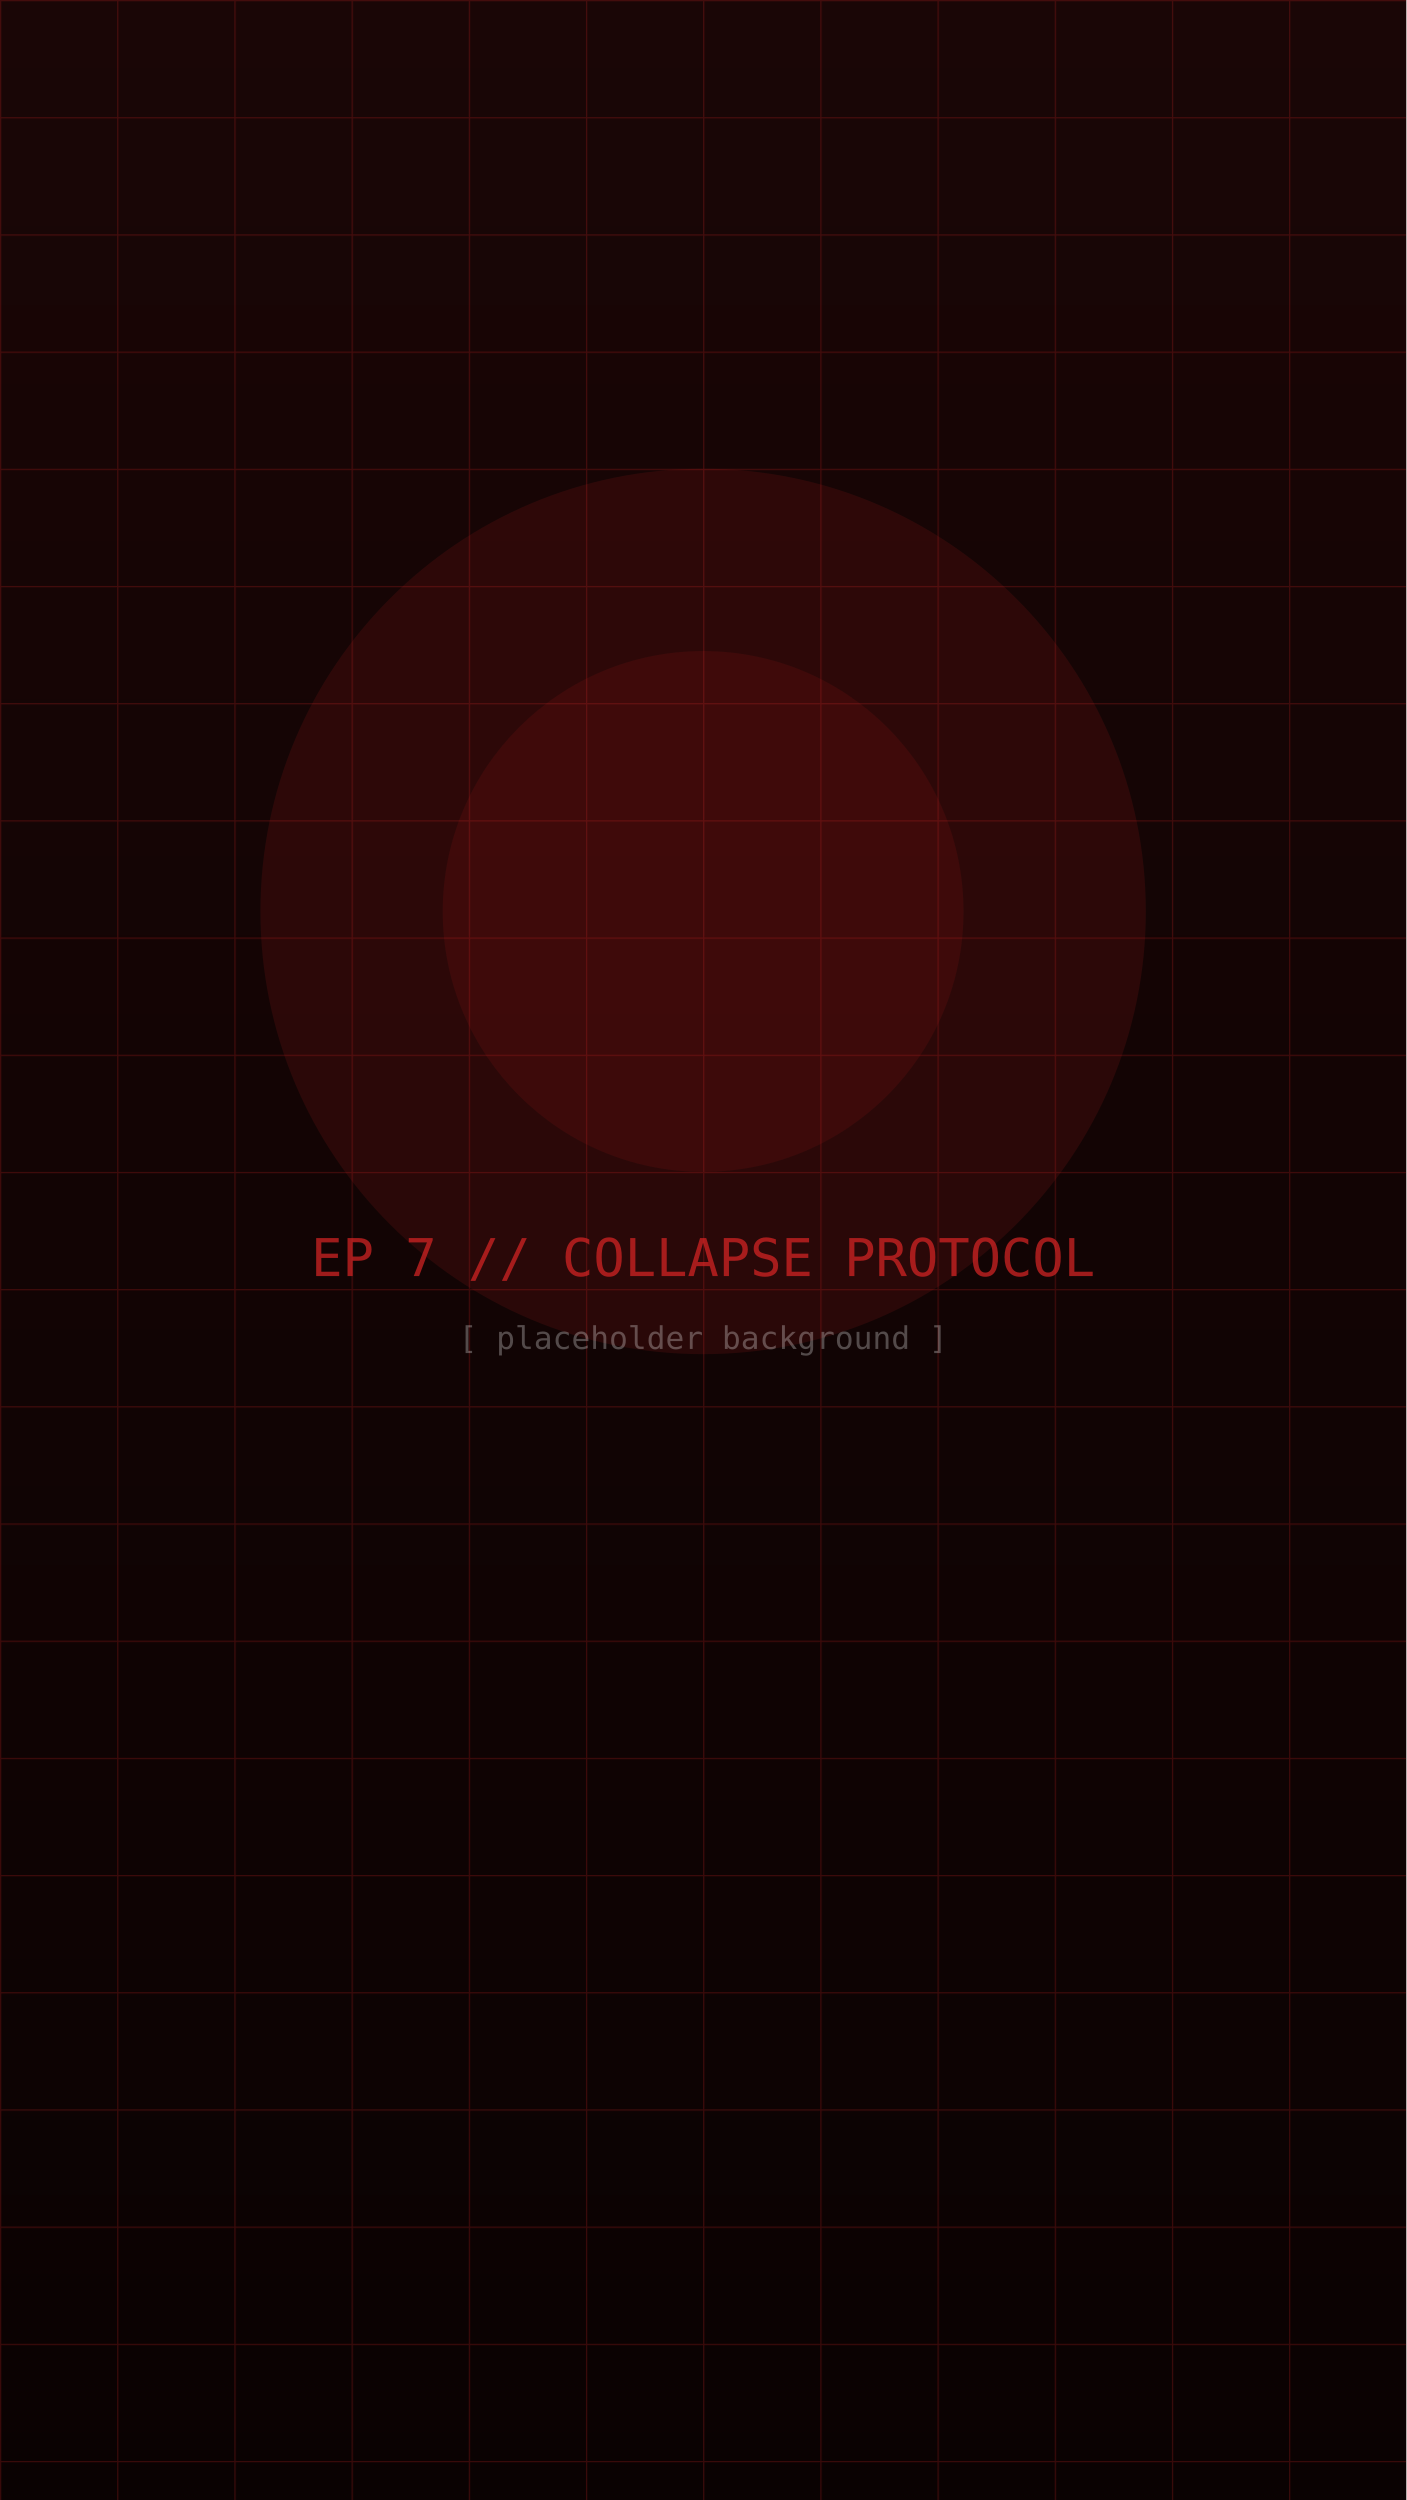
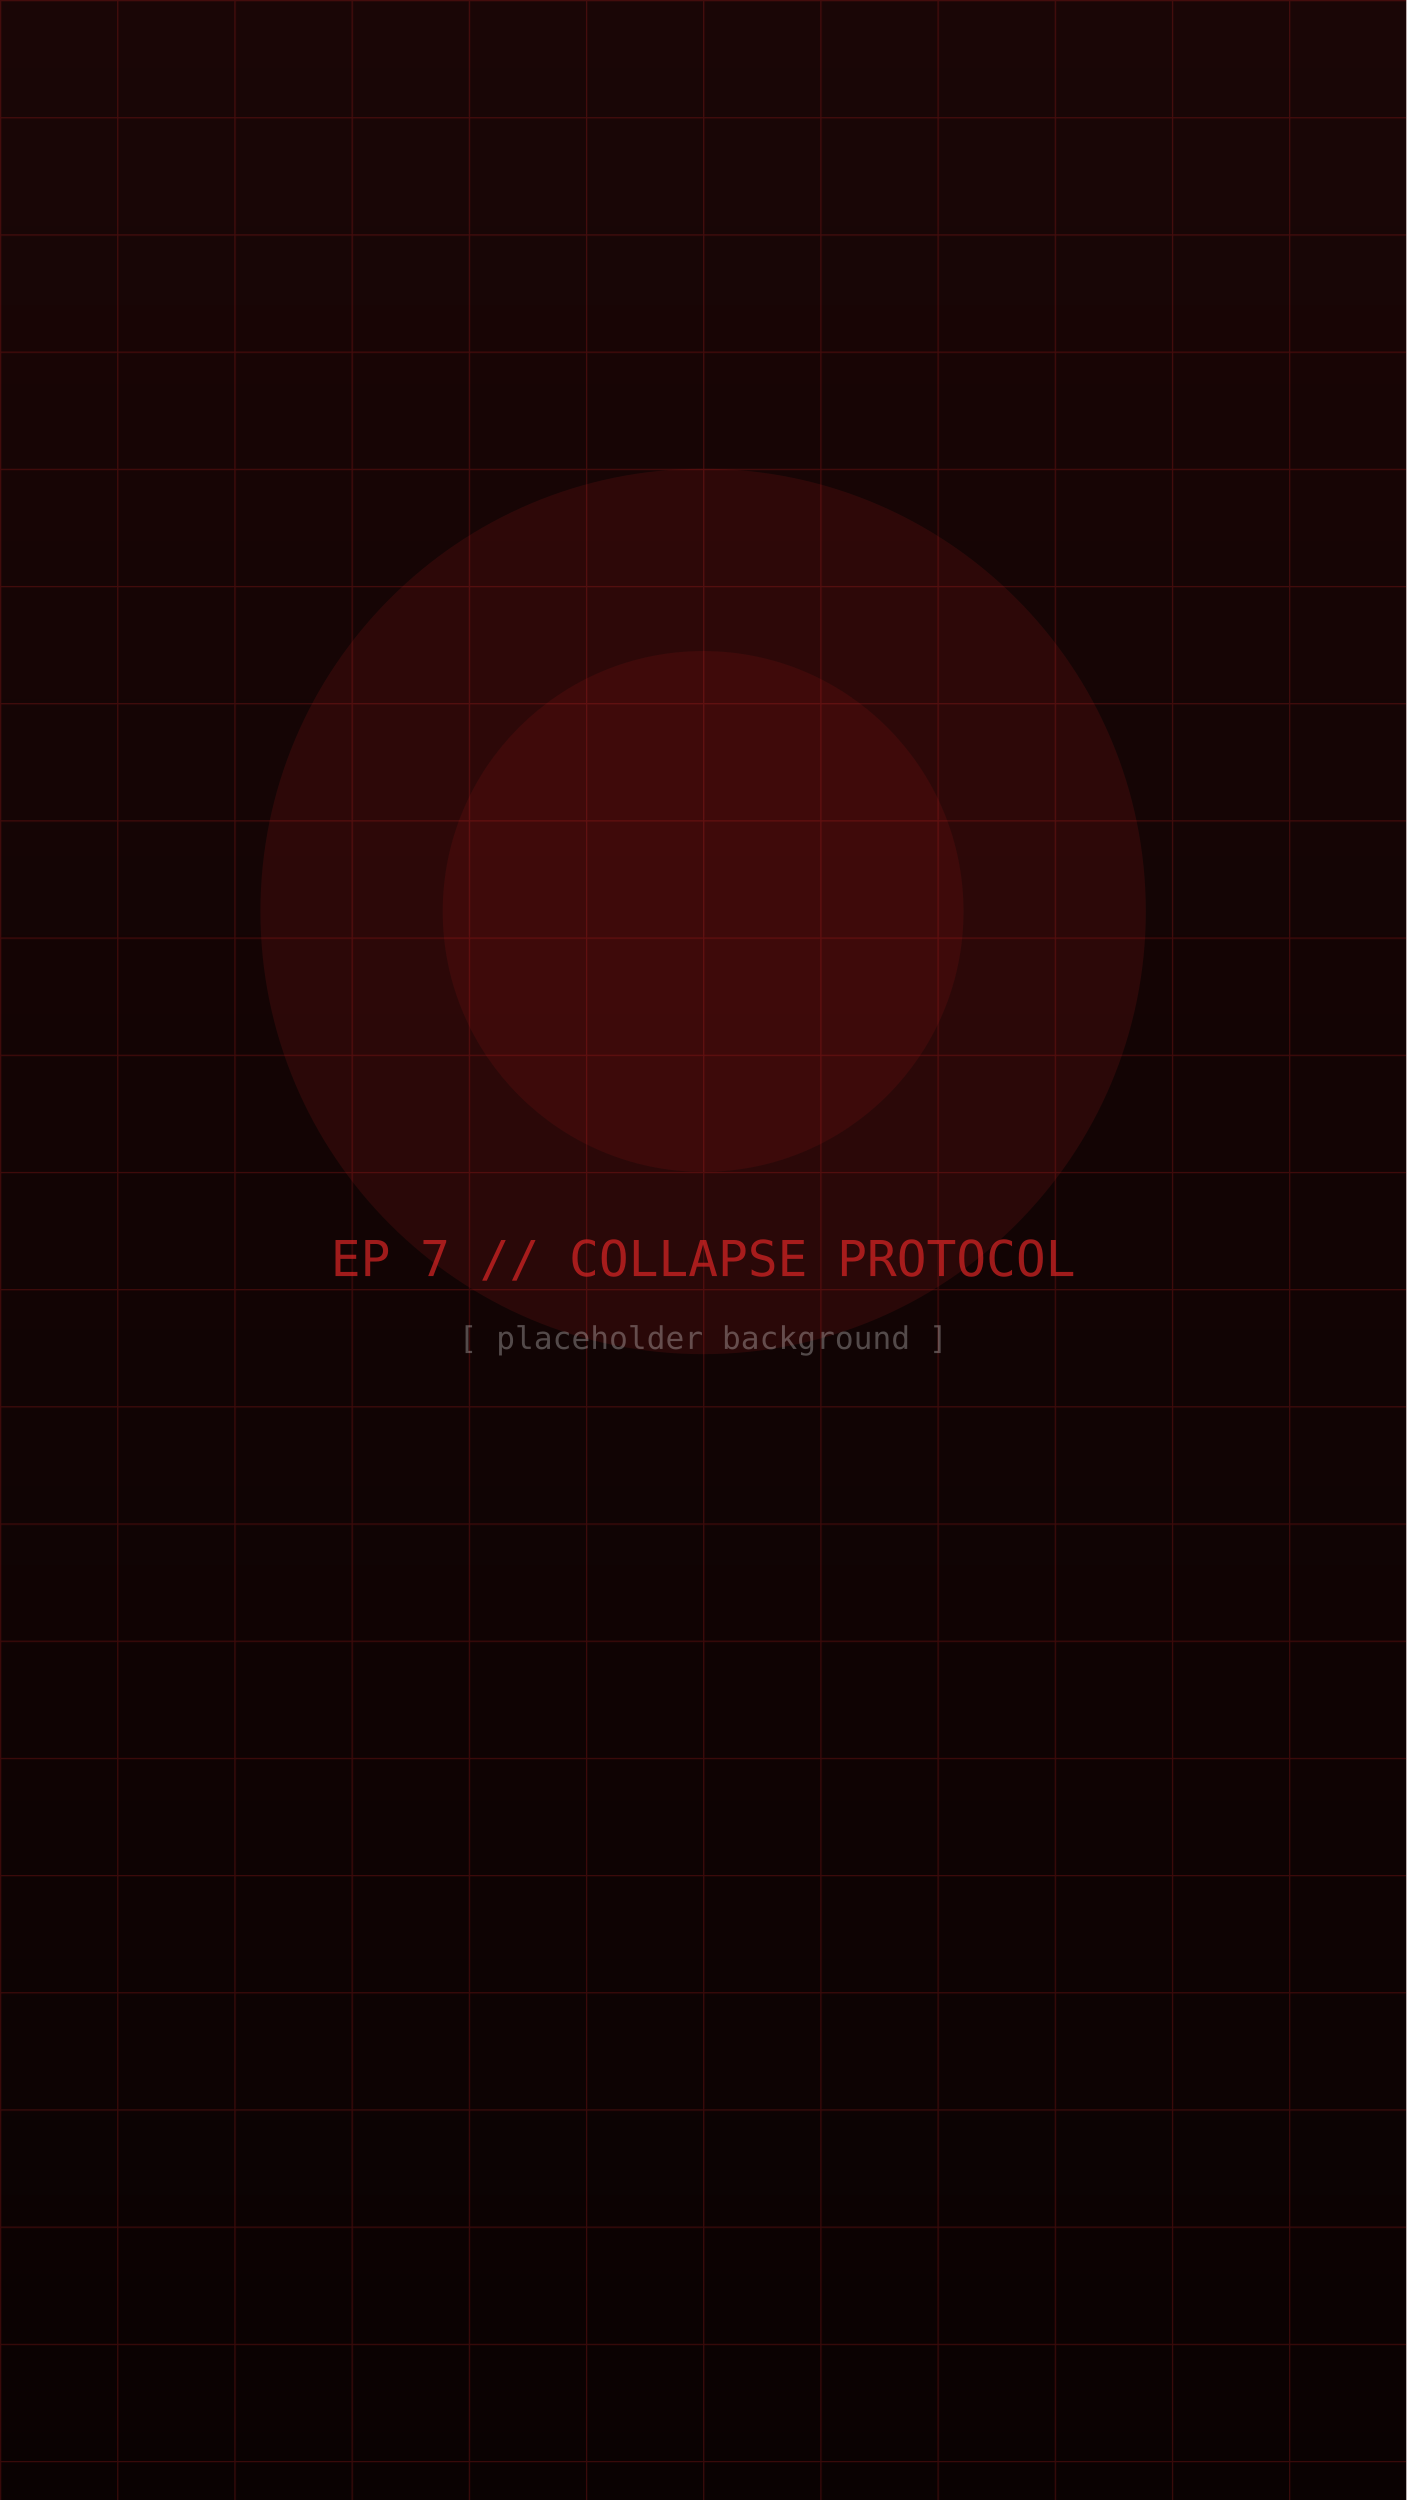
<svg xmlns="http://www.w3.org/2000/svg" width="1080" height="1920" viewBox="0 0 1080 1920">
  <defs>
    <linearGradient id="g" x1="0" y1="0" x2="0" y2="1">
      <stop offset="0" stop-color="#1a0606" />
      <stop offset="1" stop-color="#0a0202" />
    </linearGradient>
    <pattern id="grid" width="90" height="90" patternUnits="userSpaceOnUse">
      <path d="M90 0H0V90" fill="none" stroke="#dc2626" stroke-opacity="0.22" stroke-width="2" />
    </pattern>
  </defs>
  <rect width="1080" height="1920" fill="url(#g)" />
  <rect width="1080" height="1920" fill="url(#grid)" />
  <circle cx="540" cy="700" r="340" fill="#dc2626" fill-opacity="0.12" />
  <circle cx="540" cy="700" r="200" fill="#dc2626" fill-opacity="0.10" />
-   <text x="540" y="980" font-family="monospace" font-size="40" fill="#dc2626" fill-opacity="0.7" text-anchor="middle">EP 7 // COLLAPSE PROTOCOL</text>
+   <text x="540" y="980" font-family="monospace" font-size="38" fill="#dc2626" fill-opacity="0.7" text-anchor="middle">EP 7 // COLLAPSE PROTOCOL</text>
  <text x="540" y="1036" font-family="monospace" font-size="24" fill="#ffffff" fill-opacity="0.28" text-anchor="middle">[ placeholder background ]</text>
</svg>
